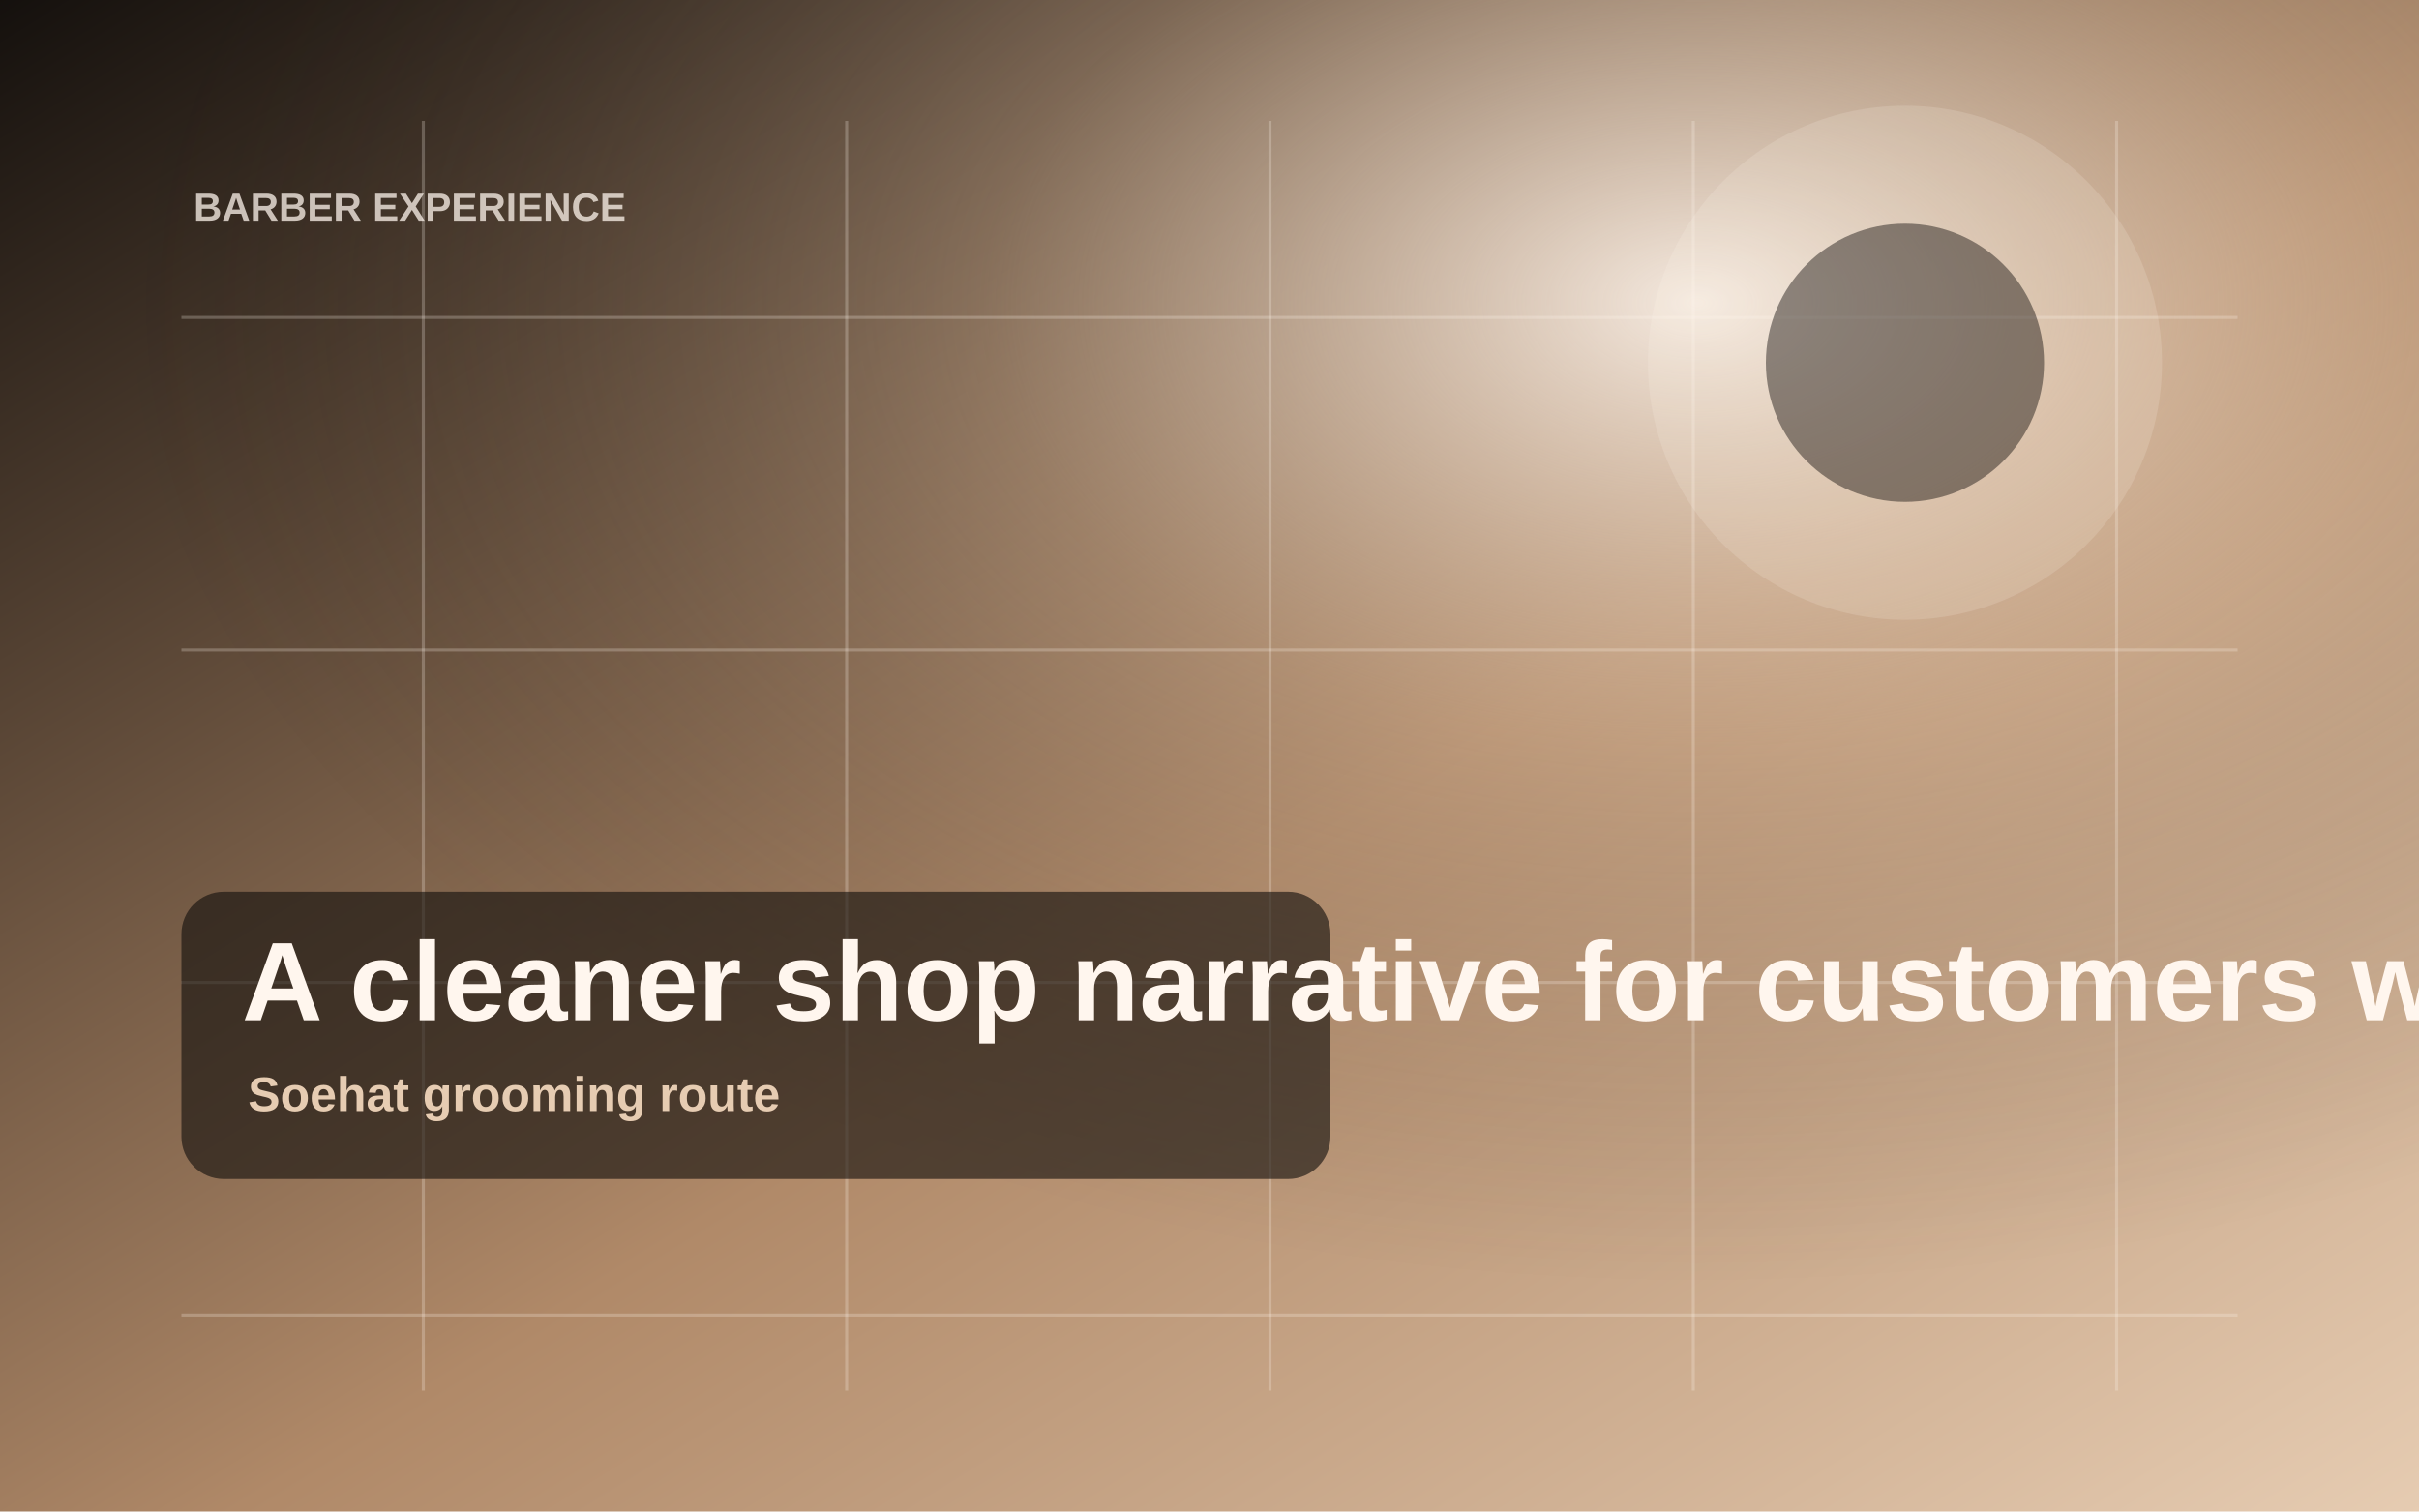
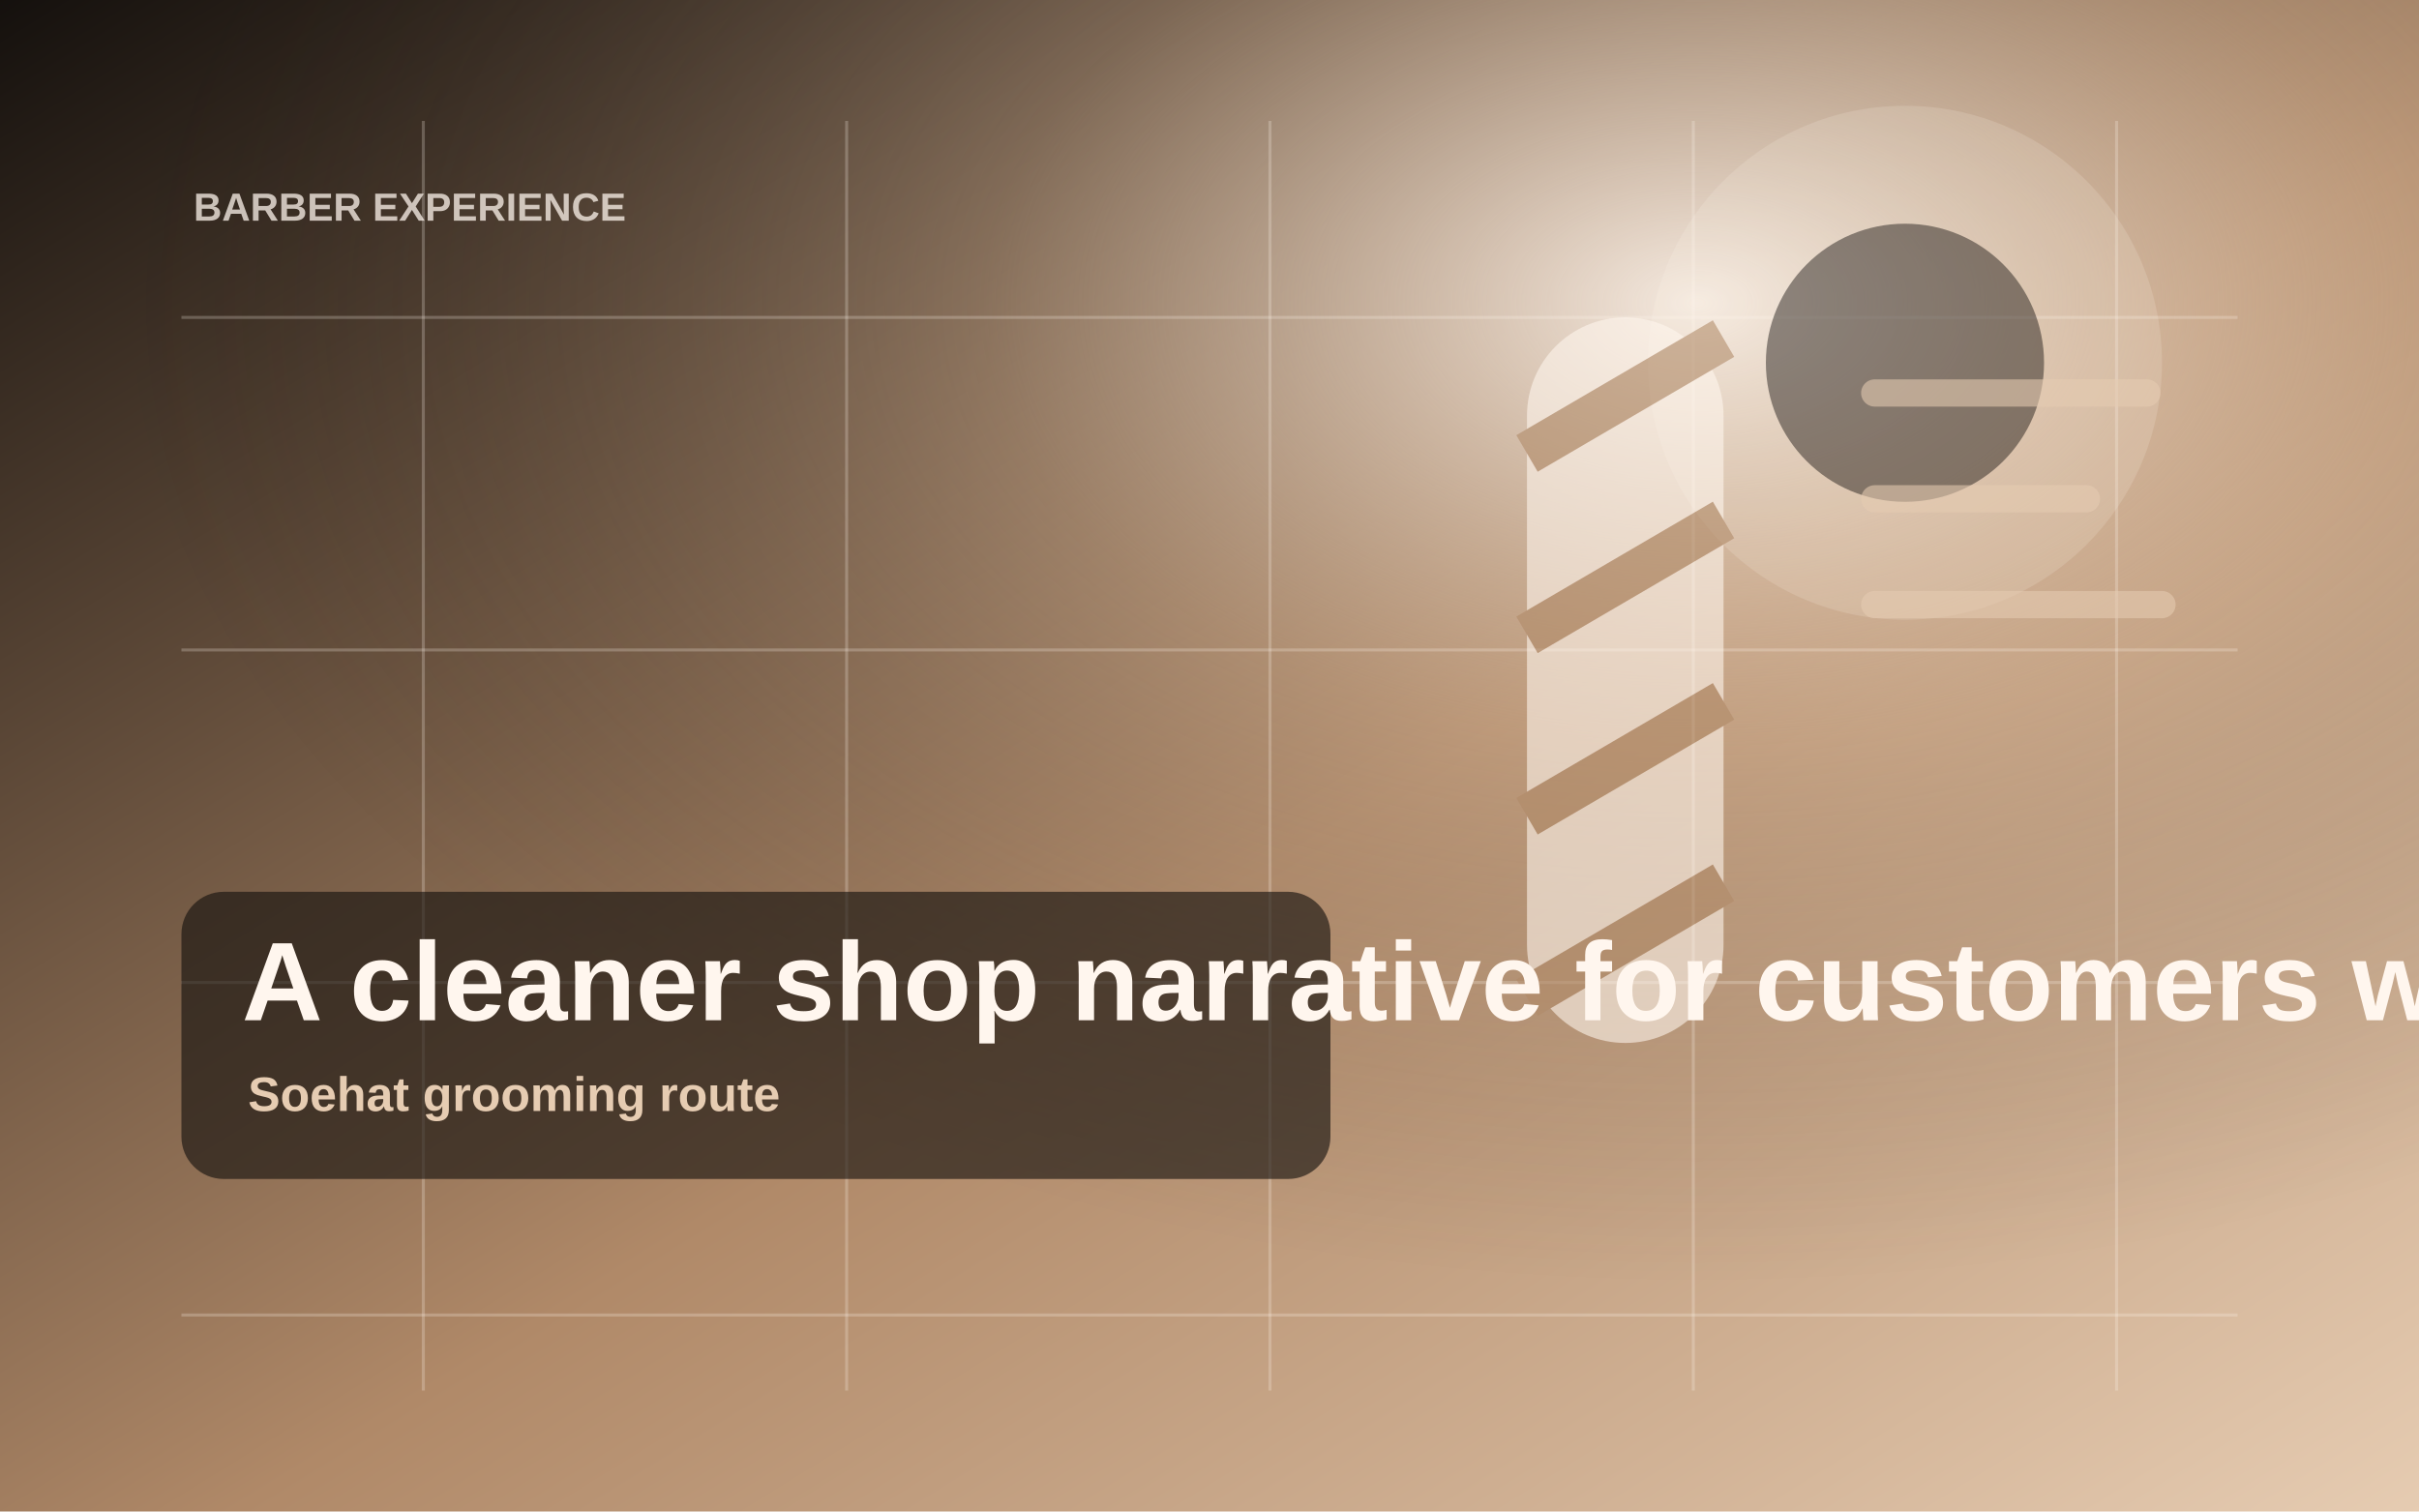
<svg xmlns="http://www.w3.org/2000/svg" width="1600" height="1000" viewBox="0 0 1600 1000" role="img" aria-label="A cleaner shop narrative for customers who care about finish.">
  <defs>
    <linearGradient id="bg" x1="0" x2="1" y1="0" y2="1">
      <stop offset="0" stop-color="#14100d" />
      <stop offset="0.55" stop-color="#b08968" />
      <stop offset="1" stop-color="#e6ccb2" />
    </linearGradient>
    <radialGradient id="glow" cx="70%" cy="20%" r="65%">
      <stop offset="0" stop-color="#fff6ee" stop-opacity=".9" />
      <stop offset=".45" stop-color="#e6ccb2" stop-opacity=".25" />
      <stop offset="1" stop-color="#14100d" stop-opacity="0" />
    </radialGradient>
  </defs>
  <rect width="1600" height="1000" fill="url(#bg)" />
  <rect width="1600" height="1000" fill="url(#glow)" />
  <g fill="none" stroke="#fff6ee" stroke-opacity=".24" stroke-width="2">
    <path d="M120 210 H1480 M120 430 H1480 M120 650 H1480 M120 870 H1480" />
    <path d="M280 80 V920 M560 80 V920 M840 80 V920 M1120 80 V920 M1400 80 V920" />
  </g>
  <circle cx="1260" cy="240" r="170" fill="#fff6ee" opacity=".16" />
  <circle cx="1260" cy="240" r="92" fill="#14100d" opacity=".45" />
+   <g opacity=".58">
+     <rect x="1010" y="210" width="130" height="480" rx="65" fill="#fff6ee" />
+     <path d="M1010 300l130-76M1010 420l130-76M1010 540l130-76M1010 660l130-76" stroke="#b08968" stroke-width="28" />
+     <path d="M1240 260h180M1240 330h140M1240 400h190" stroke="#e6ccb2" stroke-width="18" stroke-linecap="round" />
+   </g>
  <rect x="120" y="590" width="760" height="190" rx="28" fill="#14100d" opacity=".62" />
  <text x="160" y="675" font-family="Arial, Helvetica, sans-serif" font-size="74" font-weight="900" fill="#fff6ee">A cleaner shop narrative for customers who care about finish.</text>
  <text x="164" y="735" font-family="Arial, Helvetica, sans-serif" font-size="32" font-weight="700" fill="#e6ccb2">Soehat grooming route</text>
  <text x="128" y="146" font-family="Arial, Helvetica, sans-serif" font-size="26" font-weight="800" fill="#fff6ee" opacity=".74">BARBER EXPERIENCE</text>
</svg>
